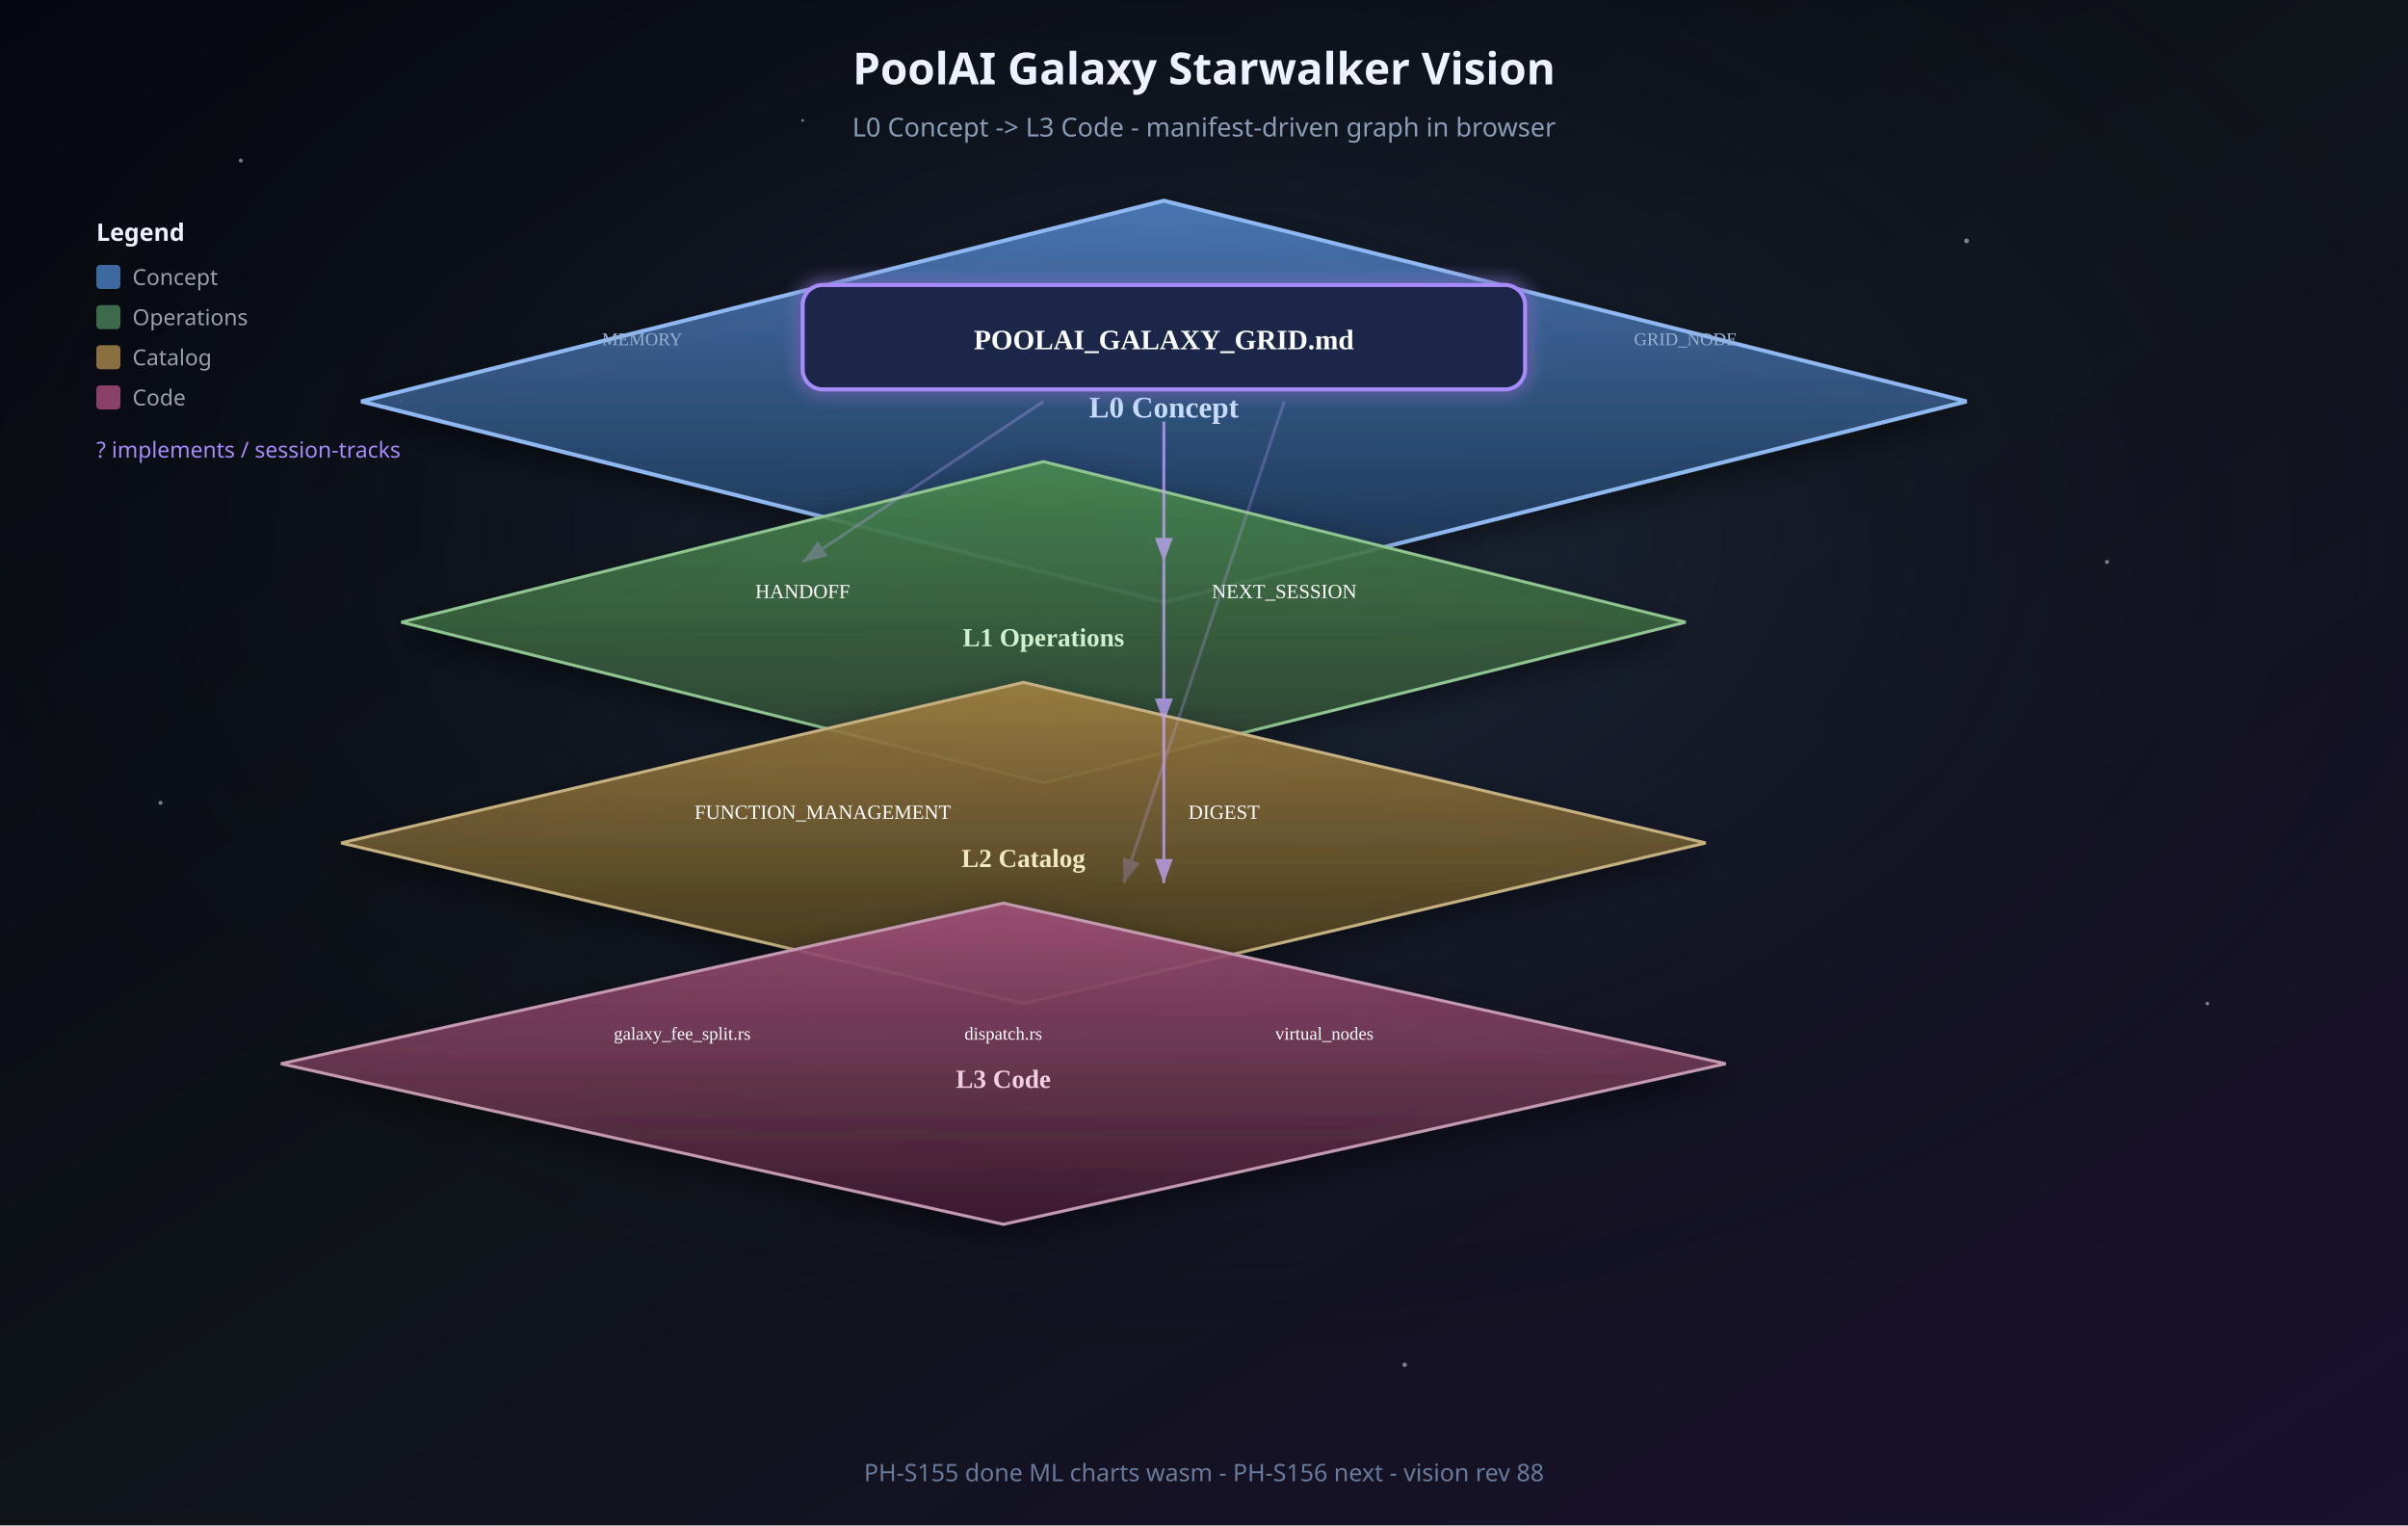
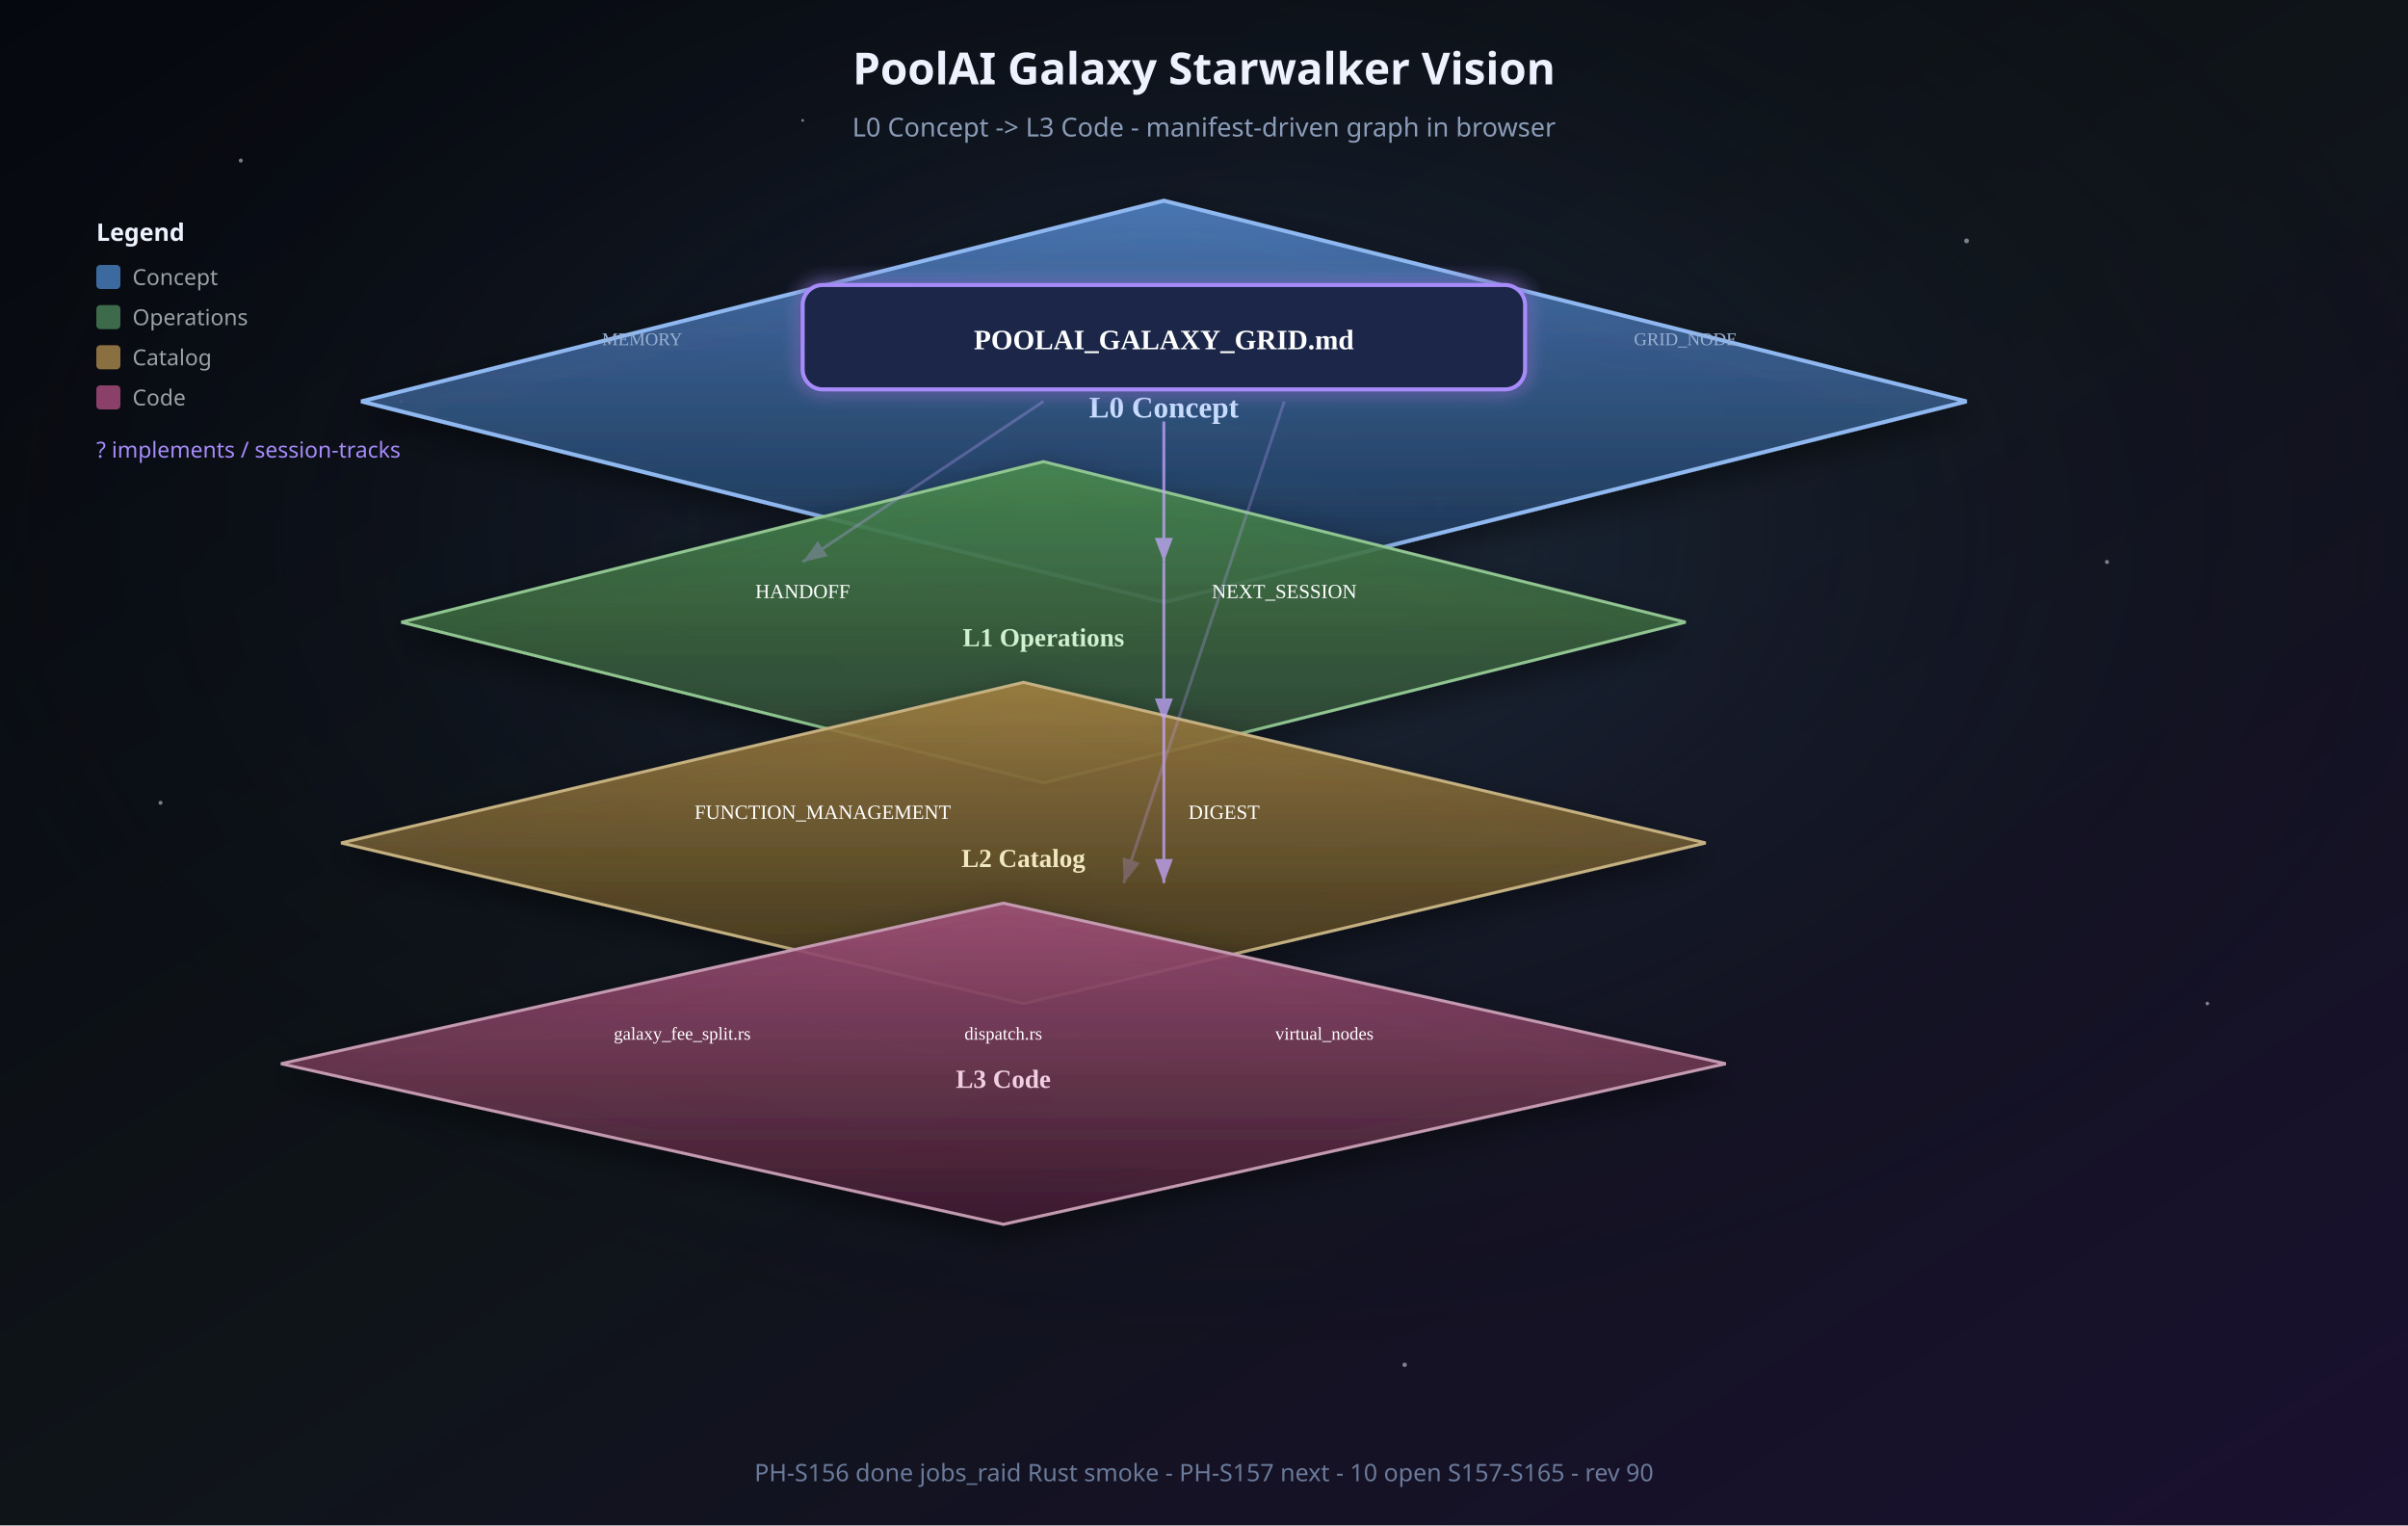
<svg xmlns="http://www.w3.org/2000/svg" viewBox="0 0 1200 760" role="img" aria-labelledby="title desc">
  <defs>
    <linearGradient id="bg" x1="0%" y1="0%" x2="100%" y2="100%">
      <stop offset="0%" stop-color="#06080f" />
      <stop offset="50%" stop-color="#0f1419" />
      <stop offset="100%" stop-color="#1a1030" />
    </linearGradient>
    <radialGradient id="nebula" cx="50%" cy="35%" r="55%">
      <stop offset="0%" stop-color="#3d5a8a" stop-opacity="0.35" />
      <stop offset="100%" stop-color="#06080f" stop-opacity="0" />
    </radialGradient>
    <linearGradient id="planeL0" x1="0%" y1="0%" x2="0%" y2="100%">
      <stop offset="0%" stop-color="#4a7ab8" stop-opacity="0.95" />
      <stop offset="100%" stop-color="#1e3350" stop-opacity="0.85" />
    </linearGradient>
    <linearGradient id="planeL1" x1="0%" y1="0%" x2="0%" y2="100%">
      <stop offset="0%" stop-color="#4a8a50" stop-opacity="0.9" />
      <stop offset="100%" stop-color="#2a4030" stop-opacity="0.85" />
    </linearGradient>
    <linearGradient id="planeL2" x1="0%" y1="0%" x2="0%" y2="100%">
      <stop offset="0%" stop-color="#a08040" stop-opacity="0.9" />
      <stop offset="100%" stop-color="#403520" stop-opacity="0.85" />
    </linearGradient>
    <linearGradient id="planeL3" x1="0%" y1="0%" x2="0%" y2="100%">
      <stop offset="0%" stop-color="#a05078" stop-opacity="0.9" />
      <stop offset="100%" stop-color="#402030" stop-opacity="0.85" />
    </linearGradient>
    <filter id="shadow" x="-30%" y="-30%" width="160%" height="160%">
      <feDropShadow dx="0" dy="6" stdDeviation="8" flood-color="#000" flood-opacity="0.5" />
    </filter>
    <filter id="glow" x="-50%" y="-50%" width="200%" height="200%">
      <feGaussianBlur stdDeviation="4" result="b" />
      <feMerge>
        <feMergeNode in="b" />
        <feMergeNode in="SourceGraphic" />
      </feMerge>
    </filter>
    <marker id="arrow" markerWidth="10" markerHeight="10" refX="8" refY="3" orient="auto">
      <path d="M0,0 L8,3 L0,6 Z" fill="#c4a5ff" />
    </marker>
  </defs>
  <rect width="1200" height="760" fill="url(#bg)" />
  <rect width="1200" height="760" fill="url(#nebula)" />
  <g fill="#e8f0ff" opacity="0.5">
    <circle cx="120" cy="80" r="1" />
    <circle cx="980" cy="120" r="1.2" />
    <circle cx="200" cy="200" r="0.8" />
    <circle cx="1050" cy="280" r="1" />
    <circle cx="80" cy="400" r="1" />
    <circle cx="1100" cy="500" r="0.9" />
    <circle cx="400" cy="60" r="0.7" />
    <circle cx="700" cy="680" r="1.1" />
  </g>
  <text x="600" y="42" text-anchor="middle" fill="#eef2ff" font-family="Segoe UI, system-ui, sans-serif" font-size="22" font-weight="600">PoolAI Galaxy Starwalker Vision</text>
  <text x="600" y="68" text-anchor="middle" fill="#8b9cb8" font-family="Segoe UI, system-ui, sans-serif" font-size="13">L0 Concept -&gt; L3 Code - manifest-driven graph in browser</text>
  <g transform="translate(180, 100)" filter="url(#shadow)">
    <path d="M0 100 L400 0 L800 100 L400 200 Z" fill="url(#planeL0)" stroke="#90b8f0" stroke-width="2" />
    <text x="400" y="108" text-anchor="middle" fill="#c8dcff" font-size="15" font-weight="700">L0 Concept</text>
    <g filter="url(#glow)">
      <rect x="220" y="42" width="360" height="52" rx="10" fill="#1a2848" stroke="#a78bfa" stroke-width="2" />
      <text x="400" y="74" text-anchor="middle" fill="#fff" font-size="14" font-weight="700">POOLAI_GALAXY_GRID.md</text>
    </g>
    <text x="140" y="72" text-anchor="middle" fill="#9ab0d0" font-size="9">MEMORY</text>
    <text x="660" y="72" text-anchor="middle" fill="#9ab0d0" font-size="9">GRID_NODE</text>
  </g>
  <g transform="translate(200, 230)" filter="url(#shadow)">
    <path d="M0 80 L320 0 L640 80 L320 160 Z" fill="url(#planeL1)" stroke="#90c490" stroke-width="1.5" />
    <text x="320" y="92" text-anchor="middle" fill="#d0f0d0" font-size="13" font-weight="600">L1 Operations</text>
    <text x="200" y="68" text-anchor="middle" fill="#fff" font-size="10">HANDOFF</text>
    <text x="440" y="68" text-anchor="middle" fill="#fff" font-size="10">NEXT_SESSION</text>
  </g>
  <g transform="translate(170, 340)" filter="url(#shadow)">
    <path d="M0 80 L340 0 L680 80 L340 160 Z" fill="url(#planeL2)" stroke="#c4b080" stroke-width="1.5" />
    <text x="340" y="92" text-anchor="middle" fill="#f0e8c0" font-size="13" font-weight="600">L2 Catalog</text>
    <text x="240" y="68" text-anchor="middle" fill="#fff" font-size="10">FUNCTION_MANAGEMENT</text>
    <text x="440" y="68" text-anchor="middle" fill="#fff" font-size="10">DIGEST</text>
  </g>
  <g transform="translate(140, 450)" filter="url(#shadow)">
    <path d="M0 80 L360 0 L720 80 L360 160 Z" fill="url(#planeL3)" stroke="#c49ab0" stroke-width="1.5" />
    <text x="360" y="92" text-anchor="middle" fill="#f0d0e0" font-size="13" font-weight="600">L3 Code</text>
    <text x="200" y="68" text-anchor="middle" fill="#fff" font-size="9">galaxy_fee_split.rs</text>
    <text x="360" y="68" text-anchor="middle" fill="#fff" font-size="9">dispatch.rs</text>
    <text x="520" y="68" text-anchor="middle" fill="#fff" font-size="9">virtual_nodes</text>
  </g>
  <g fill="none" stroke="#c4a5ff" stroke-width="1.5" marker-end="url(#arrow)" opacity="0.75">
    <path d="M580 210 L580 280" />
    <path d="M580 280 L580 360" />
    <path d="M580 360 L580 440" />
    <path d="M520 200 L400 280" opacity="0.4" />
    <path d="M640 200 L560 440" opacity="0.35" />
  </g>
  <g transform="translate(48, 120)" font-family="Segoe UI, system-ui, sans-serif" font-size="11">
    <text x="0" y="0" fill="#eef2ff" font-weight="600" font-size="12">Legend</text>
    <rect x="0" y="12" width="12" height="12" rx="2" fill="#3d6a9e" />
    <text x="18" y="22" fill="#9aa0a6">Concept</text>
    <rect x="0" y="32" width="12" height="12" rx="2" fill="#3d6a4a" />
    <text x="18" y="42" fill="#9aa0a6">Operations</text>
    <rect x="0" y="52" width="12" height="12" rx="2" fill="#8a7040" />
    <text x="18" y="62" fill="#9aa0a6">Catalog</text>
    <rect x="0" y="72" width="12" height="12" rx="2" fill="#8a4068" />
    <text x="18" y="82" fill="#9aa0a6">Code</text>
    <text x="0" y="108" fill="#a78bfa">? implements / session-tracks</text>
  </g>
-   <text x="600" y="738" text-anchor="middle" fill="#6a7a9a" font-family="Segoe UI, system-ui, sans-serif" font-size="12">PH-S155 done ML charts wasm - PH-S156 next - vision rev 88</text>
+   <text x="600" y="738" text-anchor="middle" fill="#6a7a9a" font-family="Segoe UI, system-ui, sans-serif" font-size="12">PH-S156 done jobs_raid Rust smoke - PH-S157 next - 10 open S157-S165 - rev 90</text>
</svg>
